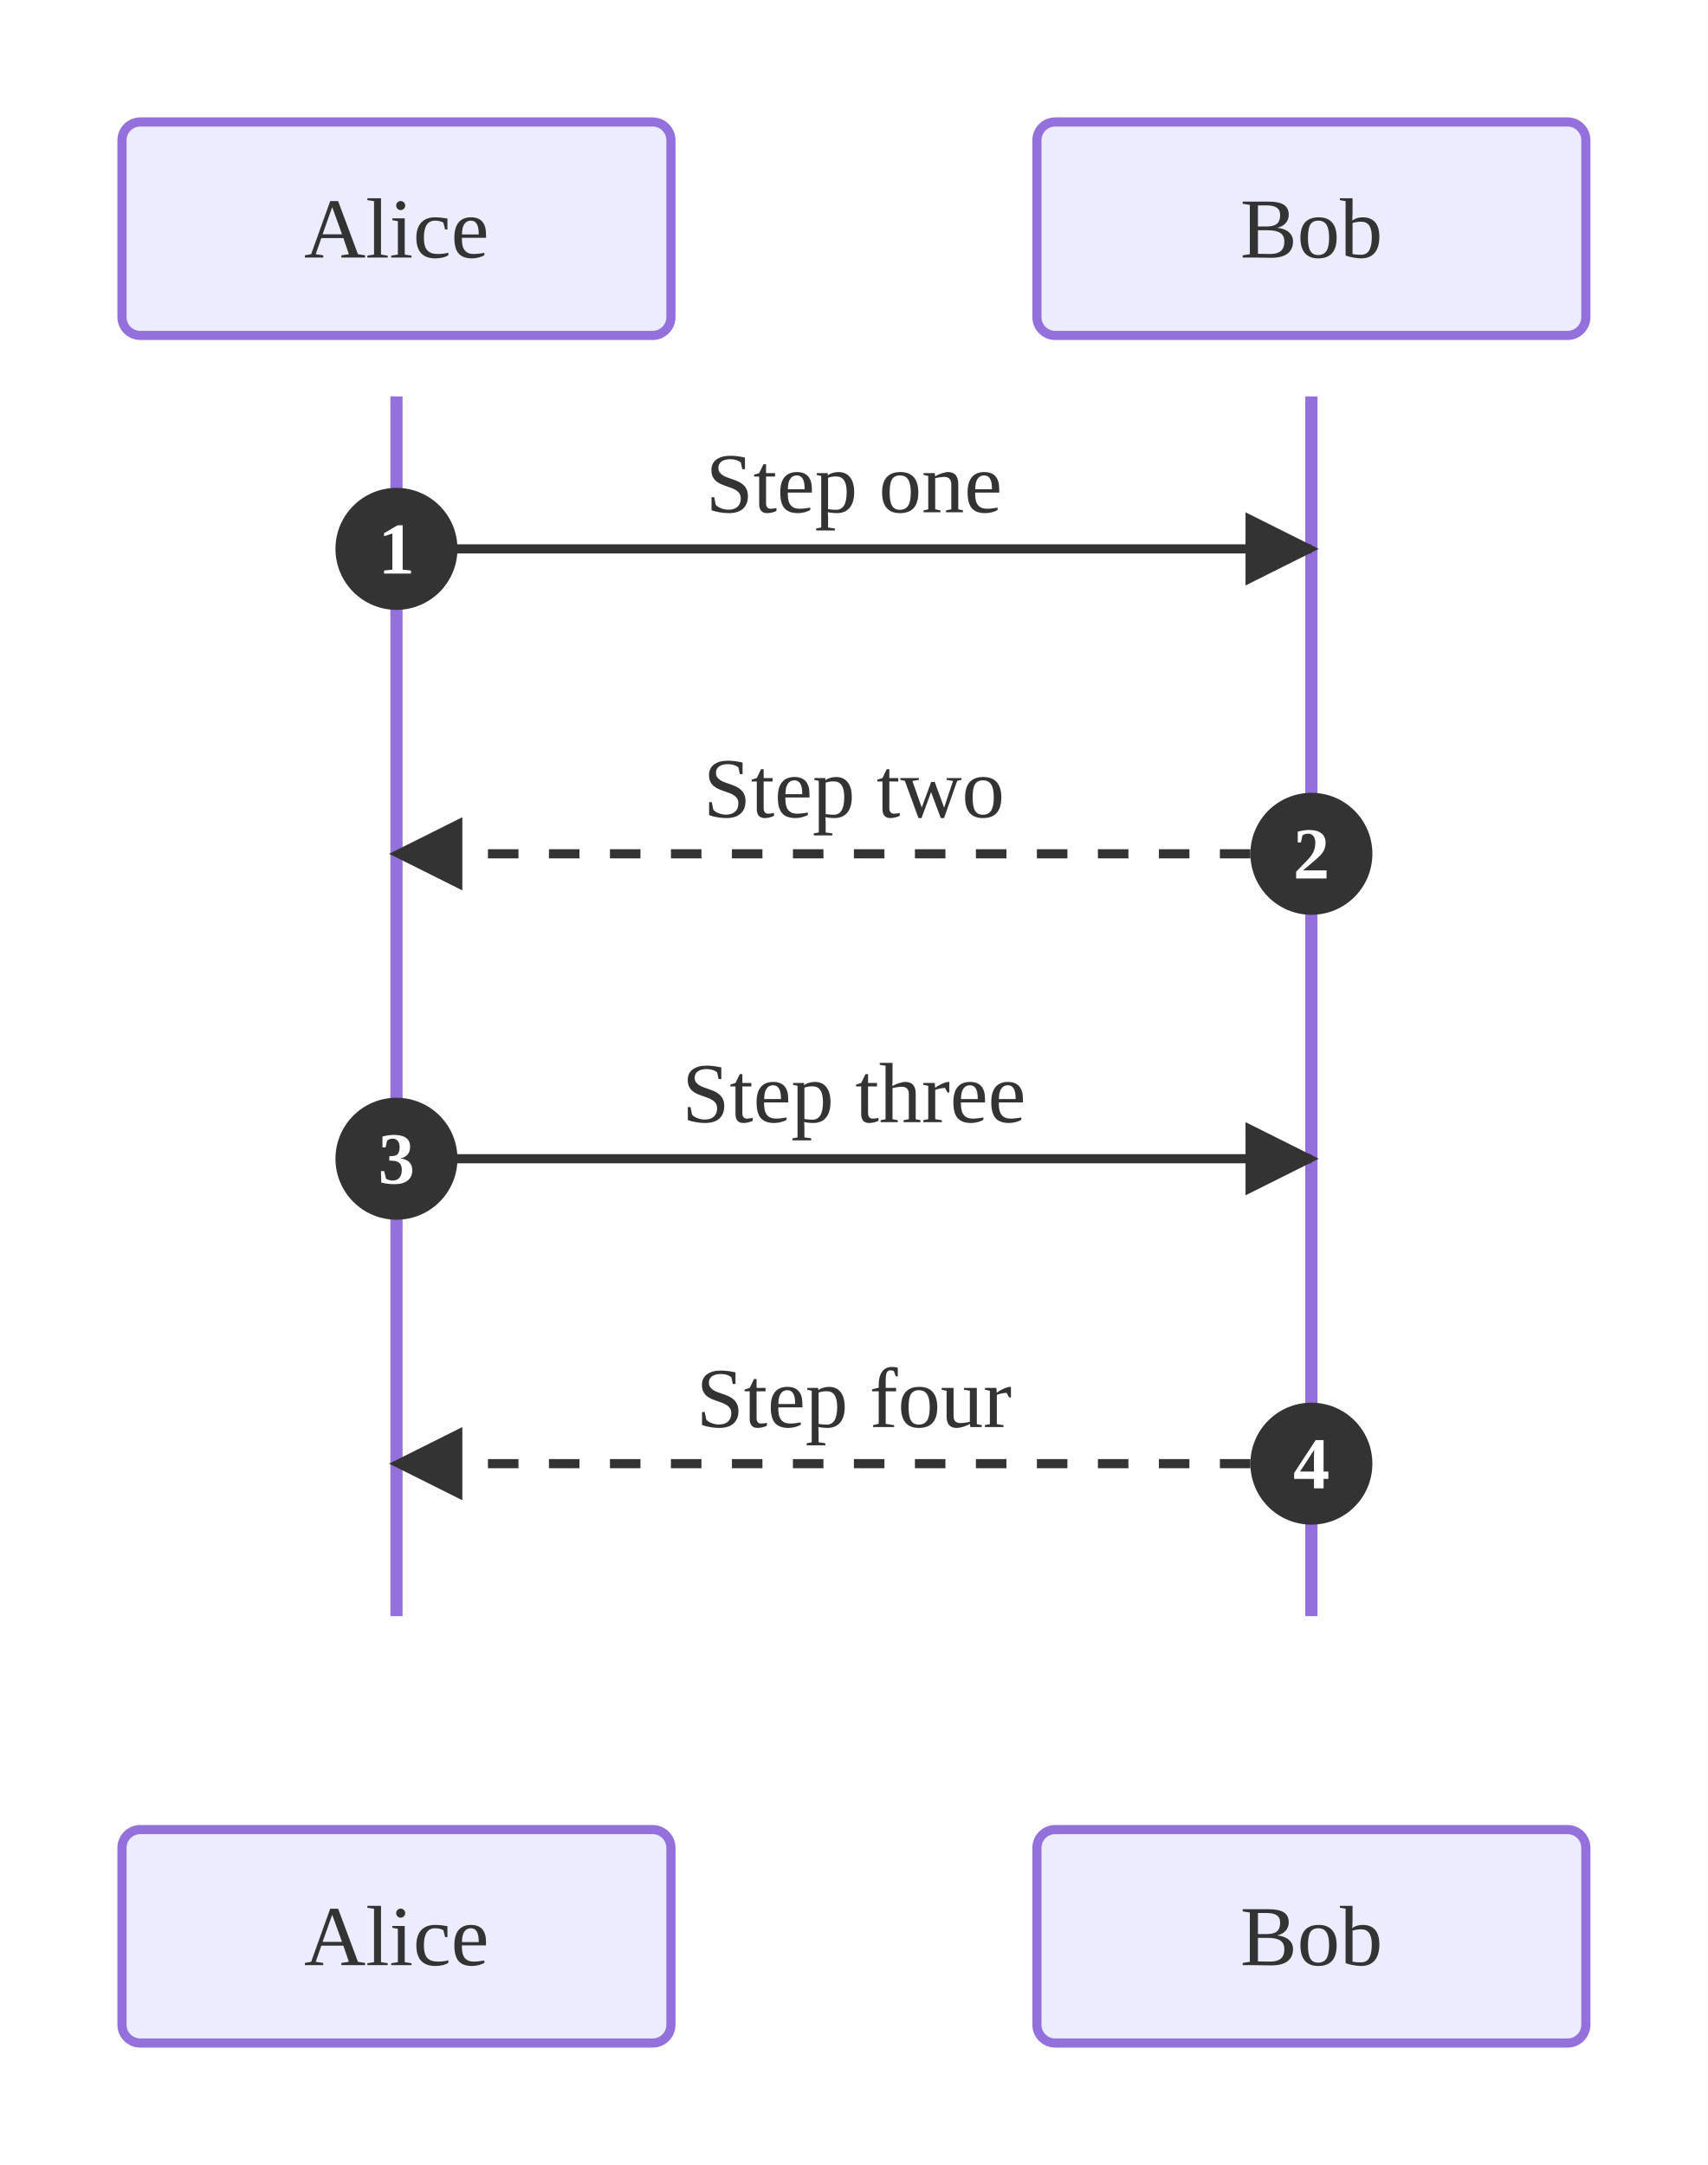
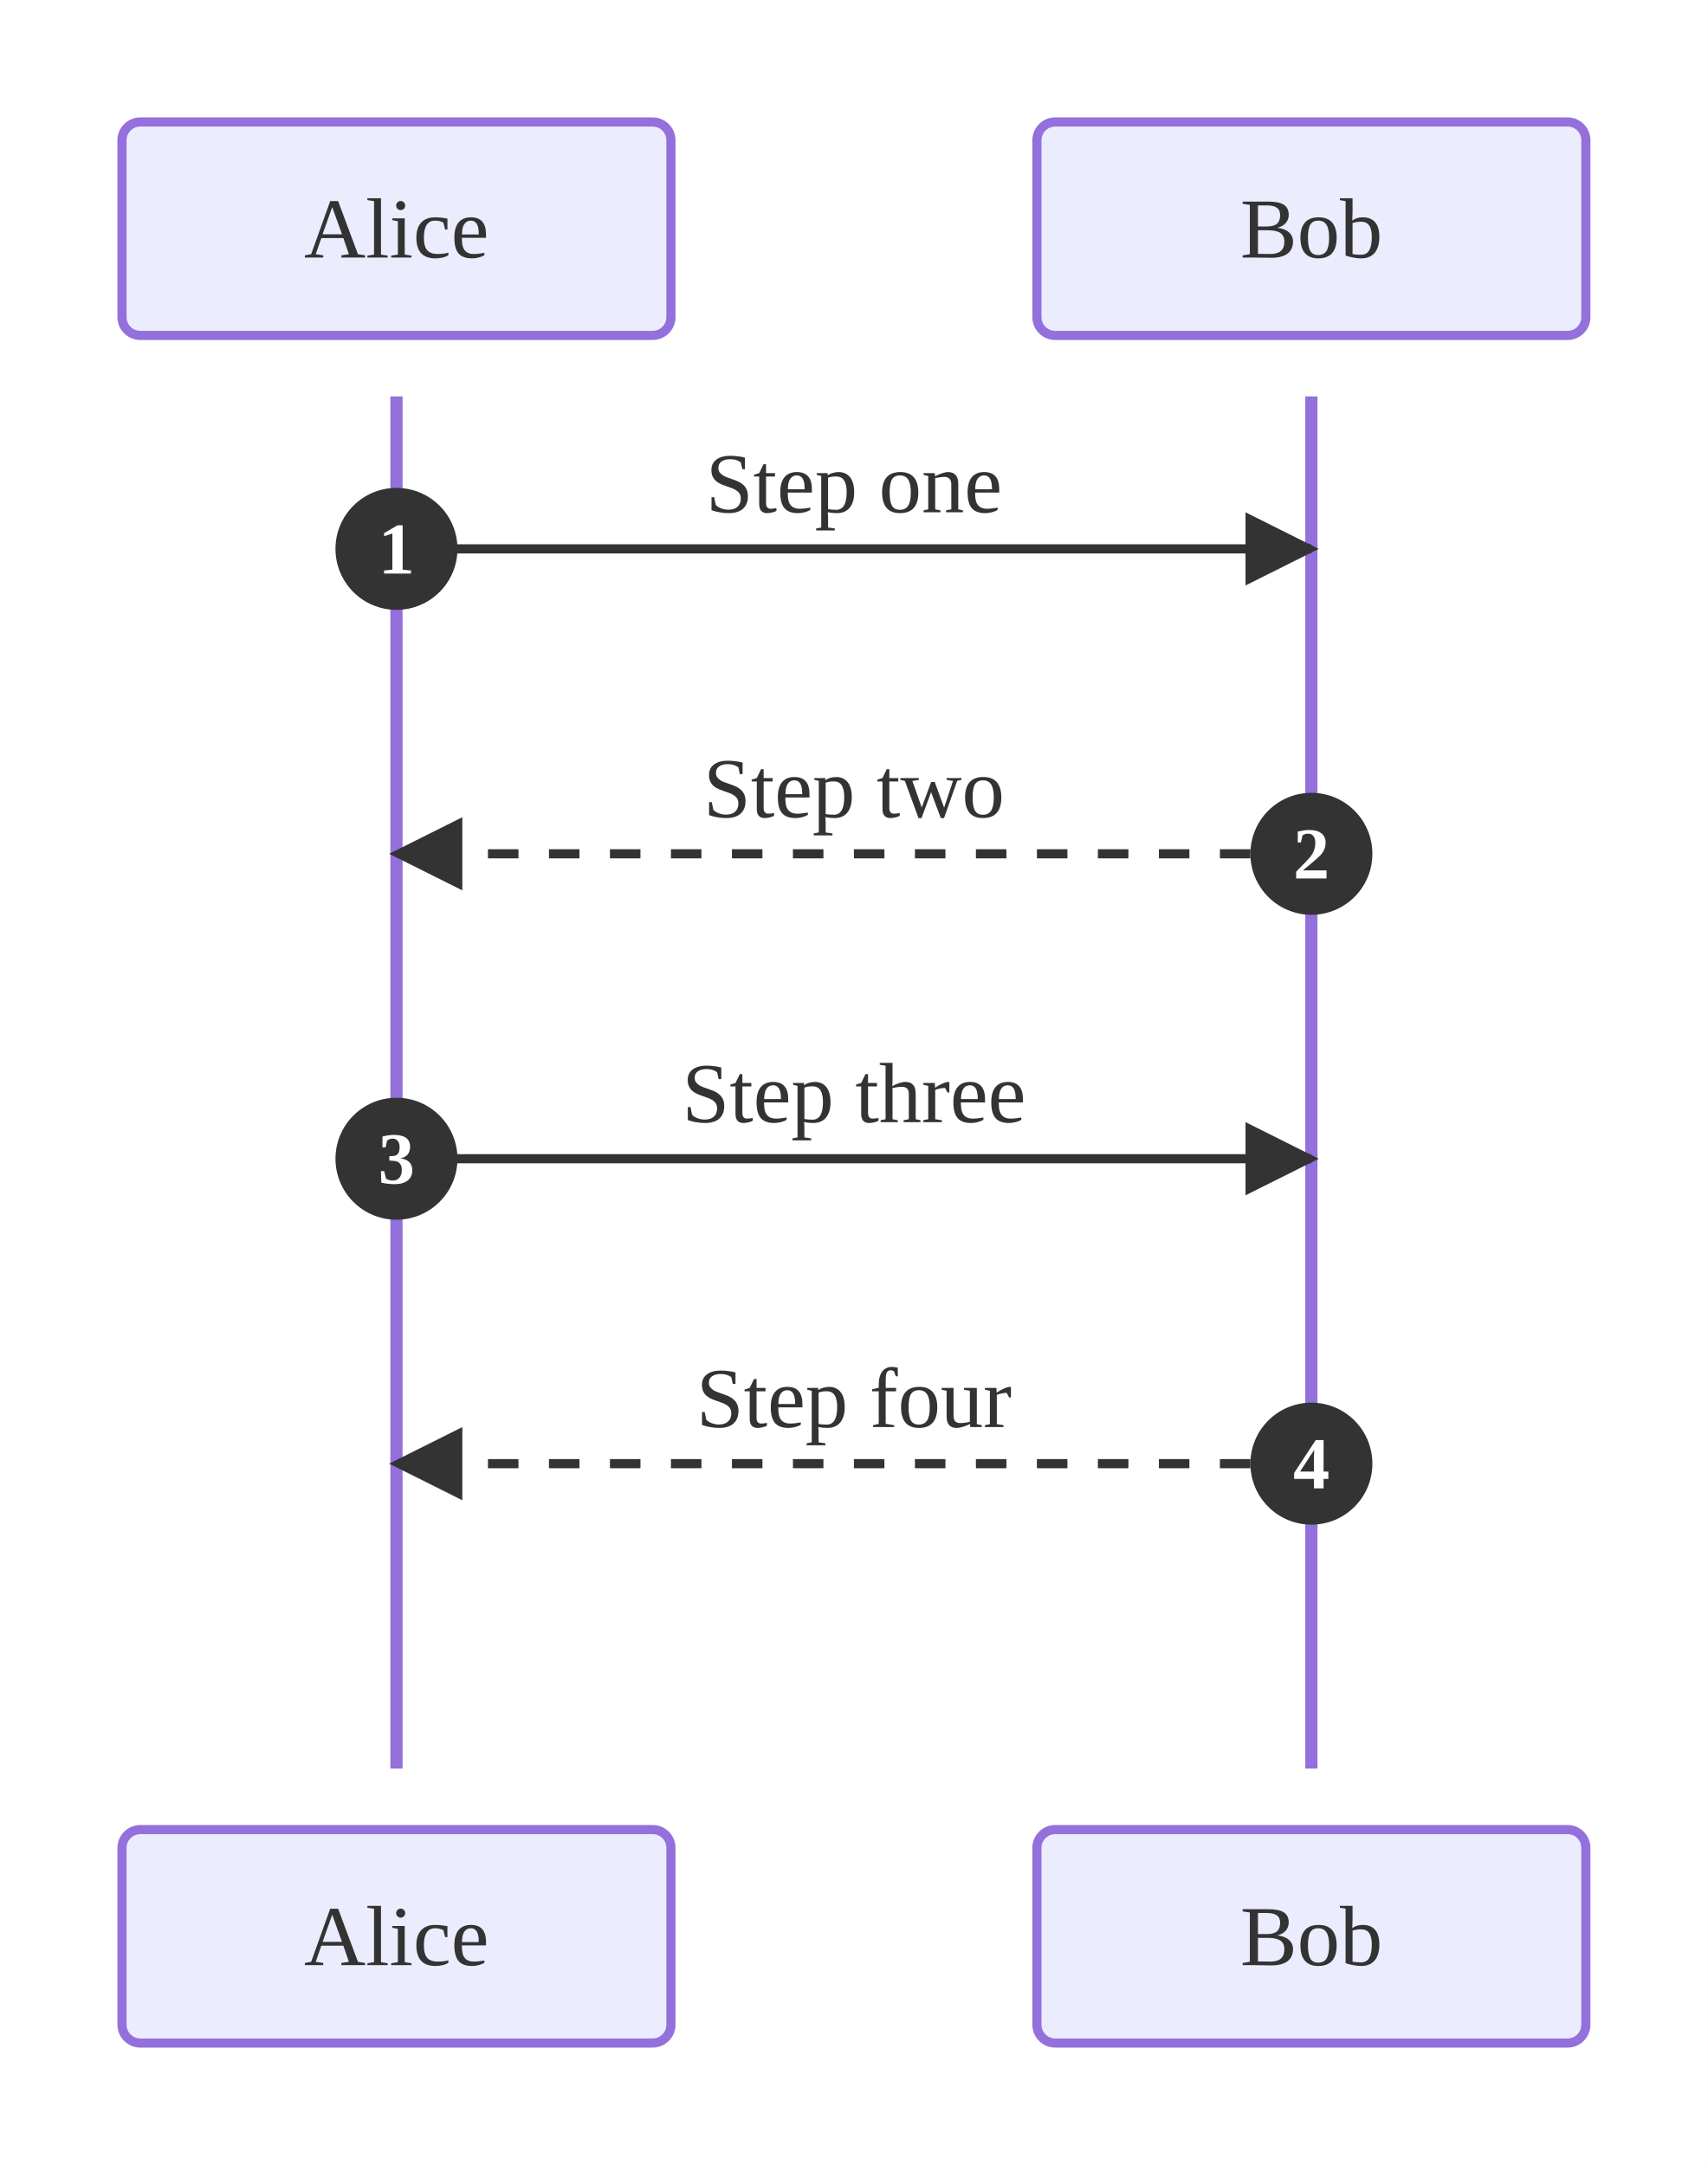
<svg xmlns="http://www.w3.org/2000/svg" viewBox="0 0 280.00 355.00">
  <defs>
    <marker id="seq-arrow-solid" viewBox="0 0 10 10" refX="9.00" refY="5.00" markerWidth="8.00" markerHeight="8.00" orient="auto">
      <polygon points="0,0 10,5 0,10" style="fill:#333" />
    </marker>
    <marker id="seq-arrow-dashed" viewBox="0 0 10 10" refX="9.00" refY="5.00" markerWidth="8.00" markerHeight="8.00" orient="auto">
      <polygon points="0,0 10,5 0,10" style="fill:#333" />
    </marker>
    <marker id="seq-arrow-solid-cross" viewBox="0 0 10 10" refX="5.00" refY="5.00" markerWidth="10.00" markerHeight="10.00" orient="auto">
      <path d="M2,2 L8,8 M2,8 L8,2" style="stroke:#333;stroke-width:1.5;fill:none" />
    </marker>
    <marker id="seq-arrow-dashed-cross" viewBox="0 0 10 10" refX="5.00" refY="5.00" markerWidth="10.00" markerHeight="10.00" orient="auto">
      <path d="M2,2 L8,8 M2,8 L8,2" style="stroke:#333;stroke-width:1.5;fill:none" />
    </marker>
    <marker id="seq-arrow-solid-open" viewBox="0 0 10 10" refX="10.00" refY="5.00" markerWidth="8.00" markerHeight="8.00" orient="auto">
      <polyline points="0,1 10,5 0,9" style="stroke:#333;stroke-width:1.5;fill:none" />
    </marker>
    <marker id="seq-arrow-dashed-open" viewBox="0 0 10 10" refX="10.00" refY="5.00" markerWidth="8.00" markerHeight="8.00" orient="auto">
      <polyline points="0,1 10,5 0,9" style="stroke:#333;stroke-width:1.5;fill:none" />
    </marker>
  </defs>
  <rect x="0.00" y="0.00" width="280.00" height="355.00" style="fill:white;stroke:none" />
-   <line x1="65.00" y1="65.00" x2="65.00" y2="265.00" style="stroke:#9370DB;stroke-width:2.0" />
-   <line x1="215.00" y1="65.00" x2="215.00" y2="265.00" style="stroke:#9370DB;stroke-width:2.0" />
+   <line x1="65.00" y1="65.00" x2="65.00" y2="290.00" style="stroke:#9370DB;stroke-width:2.0" />
+   <line x1="215.00" y1="65.00" x2="215.00" y2="290.00" style="stroke:#9370DB;stroke-width:2.0" />
  <line x1="65.00" y1="90.00" x2="215.00" y2="90.00" style="stroke:#333;stroke-width:1.5;fill:none" marker-end="url(#seq-arrow-solid)" />
  <text x="140.00" y="84.00" text-anchor="middle" dominant-baseline="auto" style="fill:#333;font-size:14px">Step one</text>
  <circle cx="65.00" cy="90.00" r="10.00" style="fill:#333;stroke:none" />
  <text x="65.00" y="90.00" text-anchor="middle" dominant-baseline="central" style="fill:#fff;font-size:12px;font-weight:bold">1</text>
  <line x1="215.00" y1="140.00" x2="65.00" y2="140.00" style="stroke:#333;stroke-width:1.5;fill:none;stroke-dasharray:5,5" marker-end="url(#seq-arrow-dashed)" />
  <text x="140.00" y="134.00" text-anchor="middle" dominant-baseline="auto" style="fill:#333;font-size:14px">Step two</text>
  <circle cx="215.00" cy="140.00" r="10.00" style="fill:#333;stroke:none" />
  <text x="215.00" y="140.00" text-anchor="middle" dominant-baseline="central" style="fill:#fff;font-size:12px;font-weight:bold">2</text>
  <line x1="65.00" y1="190.00" x2="215.00" y2="190.00" style="stroke:#333;stroke-width:1.5;fill:none" marker-end="url(#seq-arrow-solid)" />
  <text x="140.00" y="184.00" text-anchor="middle" dominant-baseline="auto" style="fill:#333;font-size:14px">Step three</text>
  <circle cx="65.00" cy="190.00" r="10.00" style="fill:#333;stroke:none" />
  <text x="65.00" y="190.00" text-anchor="middle" dominant-baseline="central" style="fill:#fff;font-size:12px;font-weight:bold">3</text>
  <line x1="215.00" y1="240.00" x2="65.00" y2="240.00" style="stroke:#333;stroke-width:1.5;fill:none;stroke-dasharray:5,5" marker-end="url(#seq-arrow-dashed)" />
  <text x="140.00" y="234.00" text-anchor="middle" dominant-baseline="auto" style="fill:#333;font-size:14px">Step four</text>
  <circle cx="215.00" cy="240.00" r="10.00" style="fill:#333;stroke:none" />
  <text x="215.00" y="240.00" text-anchor="middle" dominant-baseline="central" style="fill:#fff;font-size:12px;font-weight:bold">4</text>
  <rect x="20.00" y="20.00" width="90.00" height="35.00" rx="3.00" ry="3.00" style="fill:#ECECFF;stroke:#9370DB;stroke-width:1.5" />
  <text x="65.00" y="37.50" text-anchor="middle" dominant-baseline="central" style="fill:#333;font-size:14px">Alice</text>
  <rect x="20.00" y="300.00" width="90.00" height="35.00" rx="3.00" ry="3.00" style="fill:#ECECFF;stroke:#9370DB;stroke-width:1.5" />
  <text x="65.00" y="317.50" text-anchor="middle" dominant-baseline="central" style="fill:#333;font-size:14px">Alice</text>
  <rect x="170.00" y="20.00" width="90.00" height="35.00" rx="3.00" ry="3.00" style="fill:#ECECFF;stroke:#9370DB;stroke-width:1.5" />
  <text x="215.00" y="37.50" text-anchor="middle" dominant-baseline="central" style="fill:#333;font-size:14px">Bob</text>
  <rect x="170.00" y="300.00" width="90.00" height="35.00" rx="3.00" ry="3.00" style="fill:#ECECFF;stroke:#9370DB;stroke-width:1.5" />
  <text x="215.00" y="317.50" text-anchor="middle" dominant-baseline="central" style="fill:#333;font-size:14px">Bob</text>
</svg>
